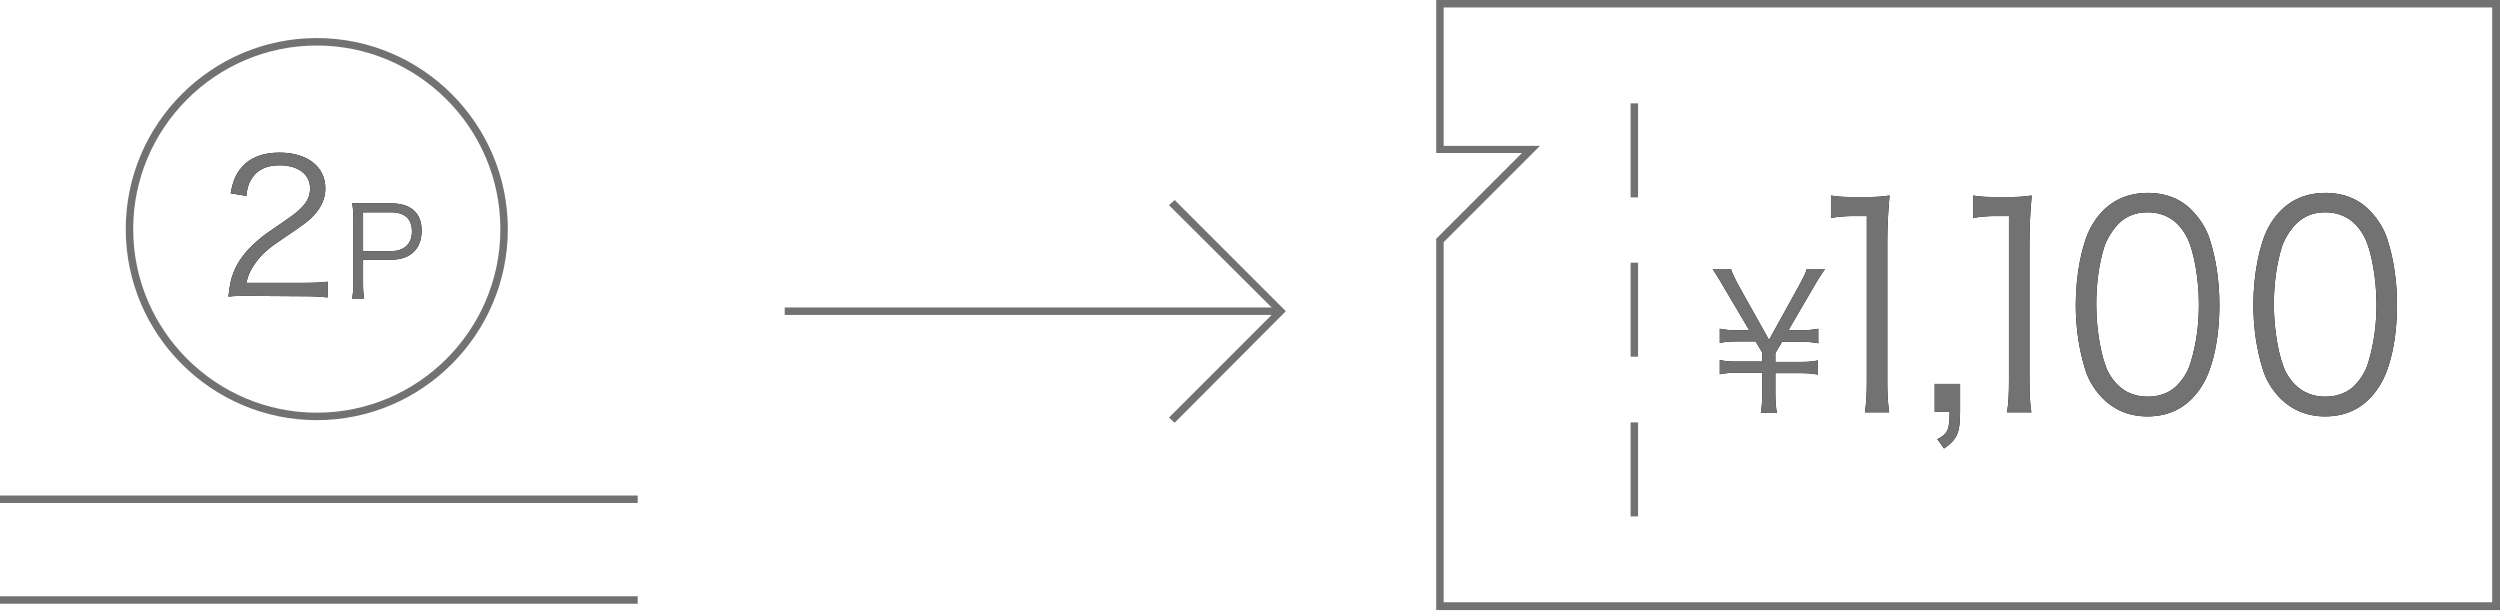
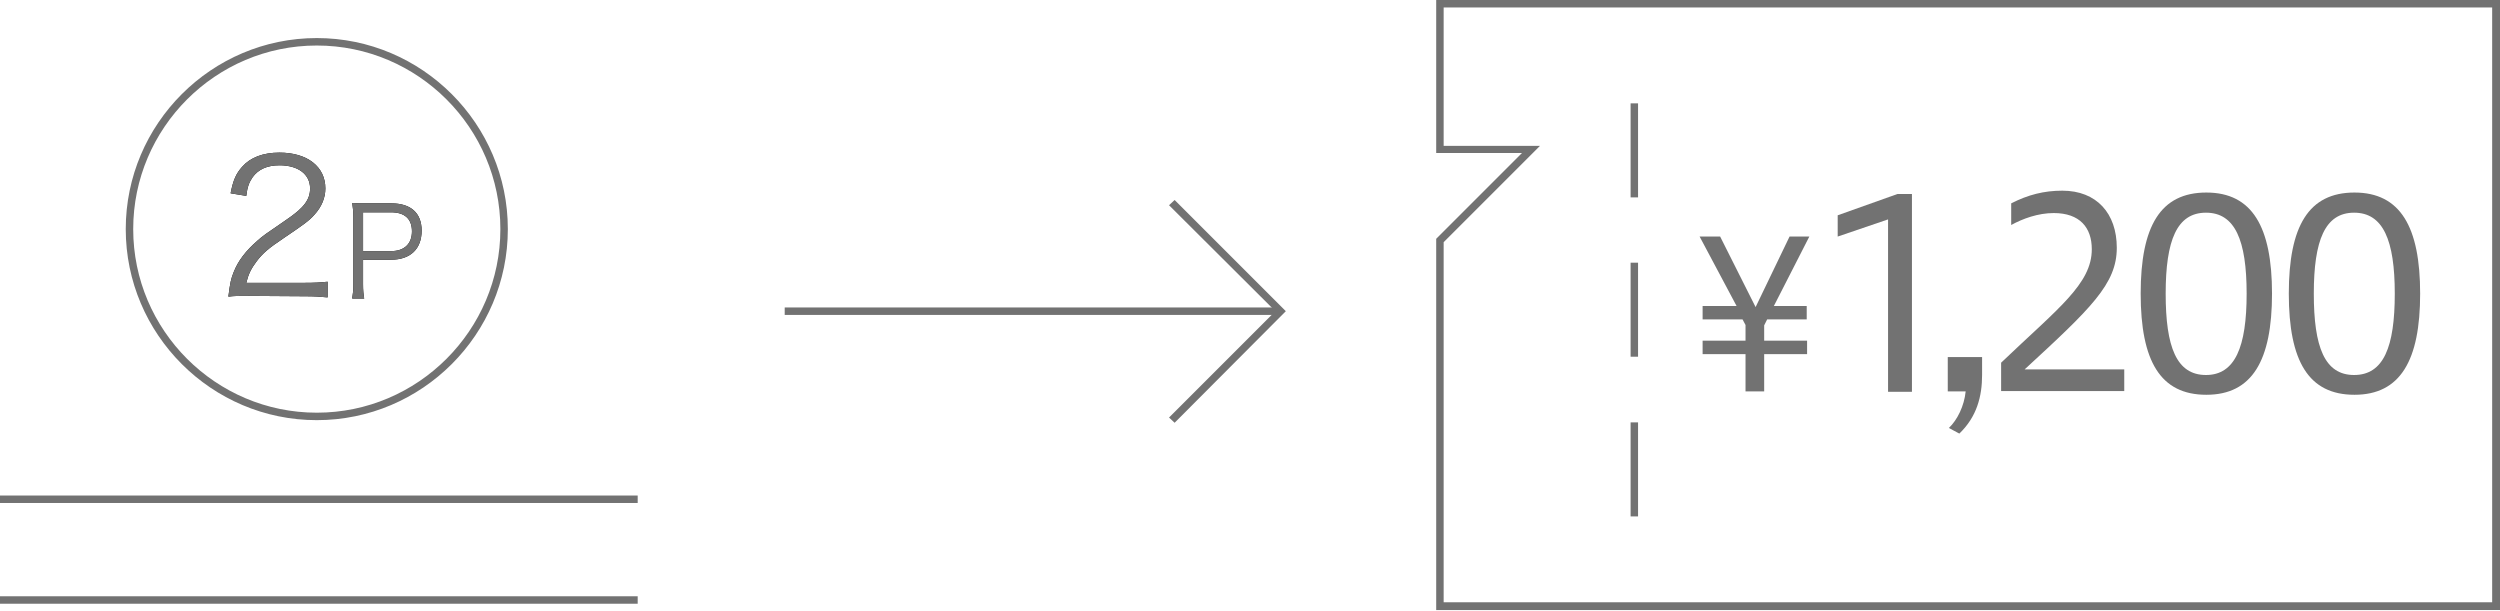
- <svg xmlns="http://www.w3.org/2000/svg" version="1.1" id="レイヤー_21" x="0px" y="0px" width="670px" height="163.5px" viewBox="0 0 670 163.5" style="enable-background:new 0 0 670 163.5;" xml:space="preserve">
+ <svg xmlns="http://www.w3.org/2000/svg" version="1.1" id="レイヤー_21" x="0px" y="0px" viewBox="0 0 670 163.5" style="enable-background:new 0 0 670 163.5;" xml:space="preserve">
  <style type="text/css">
	.st0{fill:#727272;}
</style>
  <g>
    <path class="st0" d="M670,163.5H384.9V64l23-23h-23V0H670V163.5z M386.9,161.4h281V2h-281v37.1h25.8l-25.8,25.8L386.9,161.4   L386.9,161.4z" />
    <rect x="437" y="113.2" class="st0" width="2" height="25.2" />
    <rect x="437" y="70.4" class="st0" width="2" height="25.2" />
    <rect x="437" y="27.7" class="st0" width="2" height="25.2" />
    <g>
      <g>
-         <path d="M471.9,110.6c0.3-1.8,0.4-3.4,0.4-5.7v-5h-6.7c-2,0-3.2,0.1-4.7,0.4v-3.8c1.5,0.3,2.7,0.4,4.7,0.4h6.7v-2.4l-1.8-3h-4.9     c-2,0-3.2,0.1-4.7,0.4v-3.8c1.5,0.3,2.7,0.4,4.7,0.4h3.2l-7.1-12c-1.3-2.3-2.1-3.4-2.7-4.4h4.9c0.4,1.2,0.8,2.1,2.2,4.7l8,14.3     l7.9-14.3c1.3-2.4,1.9-3.5,2.2-4.7h4.9c-0.6,0.9-1.6,2.3-2.8,4.4l-7,12h3.2c2,0,3.2-0.1,4.8-0.4V92c-1.5-0.3-2.8-0.4-4.8-0.4     h-4.9l-1.8,3V97h6.7c2,0,3.2-0.1,4.7-0.4v3.8c-1.5-0.3-2.8-0.4-4.7-0.4h-6.7v5c0,2.5,0.1,3.8,0.4,5.7L471.9,110.6L471.9,110.6z" />
-         <path d="M490.7,52.4c1.8,0.3,3.1,0.4,5.7,0.4h4.3c2.3,0,3.4-0.1,5.7-0.4c-0.4,4.6-0.6,8.5-0.6,12.6v36.9c0,3.6,0.1,5.8,0.5,8.6     h-6.5c0.4-2.7,0.5-5.1,0.5-8.6v-44h-3.7c-2.2,0-4,0.2-5.9,0.5V52.4z" />
-         <path d="M525.3,110.4c0,5.6-0.8,7.4-4.3,9.8l-1.8-2.5c2.8-1.4,3.3-2.6,3.3-7.3h-4v-7.5h6.8V110.4z" />
-         <path d="M528.8,52.4c1.8,0.3,3.1,0.4,5.7,0.4h4.3c2.3,0,3.4-0.1,5.7-0.4c-0.4,4.6-0.6,8.5-0.6,12.6v36.9c0,3.6,0.1,5.8,0.5,8.6     h-6.5c0.4-2.7,0.5-5.1,0.5-8.6v-44h-3.7c-2.2,0-4,0.2-5.9,0.5V52.4z" />
-         <path d="M563,106.2c-1.8-2-3.3-4.4-4.1-7c-1.7-5.3-2.6-11.3-2.6-17.5c0-8,1.6-16.2,4-20.7c3.3-6.1,8.5-9.3,15.3-9.3     c5.1,0,9.4,1.8,12.5,5.4c1.9,2.1,3.3,4.5,4.1,7c1.7,5.2,2.6,11.3,2.6,17.6c0,9.2-1.8,17.3-4.8,21.9c-3.4,5.3-8.2,8-14.5,8     C570.4,111.6,566.2,109.7,563,106.2z M567,60.8c-1.4,1.7-2.5,3.6-3.1,5.5c-1.4,4.6-2.1,9.8-2.1,15.3c0,7.1,1.4,14.5,3.2,18.1     c2.4,4.4,5.9,6.6,10.6,6.6c3.4,0,6.4-1.2,8.4-3.6c1.5-1.7,2.6-3.7,3.2-5.9c1.4-4.7,2.1-9.7,2.1-15.3c0-6.6-1.3-14.1-3.1-17.7     c-2.3-4.6-5.9-6.9-10.7-6.9C572,56.9,569.1,58.2,567,60.8z" />
-         <path d="M610.6,106.2c-1.8-2-3.3-4.4-4.1-7c-1.7-5.3-2.6-11.3-2.6-17.5c0-8,1.6-16.2,4-20.7c3.3-6.1,8.5-9.3,15.3-9.3     c5.1,0,9.4,1.8,12.5,5.4c1.9,2.1,3.3,4.5,4.1,7c1.7,5.2,2.6,11.3,2.6,17.6c0,9.2-1.8,17.3-4.8,21.9c-3.4,5.3-8.2,8-14.5,8     C618.1,111.6,613.8,109.7,610.6,106.2z M614.6,60.8c-1.4,1.7-2.5,3.6-3.1,5.5c-1.4,4.6-2.1,9.8-2.1,15.3c0,7.1,1.4,14.5,3.2,18.1     c2.4,4.4,5.9,6.6,10.6,6.6c3.4,0,6.4-1.2,8.4-3.6c1.5-1.7,2.6-3.7,3.2-5.9c1.4-4.7,2.1-9.7,2.1-15.3c0-6.6-1.3-14.1-3.1-17.7     c-2.3-4.6-5.9-6.9-10.7-6.9C619.6,56.9,616.8,58.2,614.6,60.8z" />
-       </g>
-       <g>
-         <path class="st0" d="M471.9,110.6c0.3-1.8,0.4-3.4,0.4-5.7v-5h-6.7c-2,0-3.2,0.1-4.7,0.4v-3.8c1.5,0.3,2.7,0.4,4.7,0.4h6.7v-2.4     l-1.8-3h-4.9c-2,0-3.2,0.1-4.7,0.4v-3.8c1.5,0.3,2.7,0.4,4.7,0.4h3.2l-7.1-12c-1.3-2.3-2.1-3.4-2.7-4.4h4.9     c0.4,1.2,0.8,2.1,2.2,4.7l8,14.3l7.9-14.3c1.3-2.4,1.9-3.5,2.2-4.7h4.9c-0.6,0.9-1.6,2.3-2.8,4.4l-7,12h3.2c2,0,3.2-0.1,4.8-0.4     V92c-1.5-0.3-2.8-0.4-4.8-0.4h-4.9l-1.8,3V97h6.7c2,0,3.2-0.1,4.7-0.4v3.8c-1.5-0.3-2.8-0.4-4.7-0.4h-6.7v5     c0,2.5,0.1,3.8,0.4,5.7L471.9,110.6L471.9,110.6z" />
-         <path class="st0" d="M490.7,52.4c1.8,0.3,3.1,0.4,5.7,0.4h4.3c2.3,0,3.4-0.1,5.7-0.4c-0.4,4.6-0.6,8.5-0.6,12.6v36.9     c0,3.6,0.1,5.8,0.5,8.6h-6.5c0.4-2.7,0.5-5.1,0.5-8.6v-44h-3.7c-2.2,0-4,0.2-5.9,0.5V52.4z" />
-         <path class="st0" d="M525.3,110.4c0,5.6-0.8,7.4-4.3,9.8l-1.8-2.5c2.8-1.4,3.3-2.6,3.3-7.3h-4v-7.5h6.8V110.4z" />
-         <path class="st0" d="M528.8,52.4c1.8,0.3,3.1,0.4,5.7,0.4h4.3c2.3,0,3.4-0.1,5.7-0.4c-0.4,4.6-0.6,8.5-0.6,12.6v36.9     c0,3.6,0.1,5.8,0.5,8.6h-6.5c0.4-2.7,0.5-5.1,0.5-8.6v-44h-3.7c-2.2,0-4,0.2-5.9,0.5V52.4z" />
-         <path class="st0" d="M563,106.2c-1.8-2-3.3-4.4-4.1-7c-1.7-5.3-2.6-11.3-2.6-17.5c0-8,1.6-16.2,4-20.7c3.3-6.1,8.5-9.3,15.3-9.3     c5.1,0,9.4,1.8,12.5,5.4c1.9,2.1,3.3,4.5,4.1,7c1.7,5.2,2.6,11.3,2.6,17.6c0,9.2-1.8,17.3-4.8,21.9c-3.4,5.3-8.2,8-14.5,8     C570.4,111.6,566.2,109.7,563,106.2z M567,60.8c-1.4,1.7-2.5,3.6-3.1,5.5c-1.4,4.6-2.1,9.8-2.1,15.3c0,7.1,1.4,14.5,3.2,18.1     c2.4,4.4,5.9,6.6,10.6,6.6c3.4,0,6.4-1.2,8.4-3.6c1.5-1.7,2.6-3.7,3.2-5.9c1.4-4.7,2.1-9.7,2.1-15.3c0-6.6-1.3-14.1-3.1-17.7     c-2.3-4.6-5.9-6.9-10.7-6.9C572,56.9,569.1,58.2,567,60.8z" />
-         <path class="st0" d="M610.6,106.2c-1.8-2-3.3-4.4-4.1-7c-1.7-5.3-2.6-11.3-2.6-17.5c0-8,1.6-16.2,4-20.7     c3.3-6.1,8.5-9.3,15.3-9.3c5.1,0,9.4,1.8,12.5,5.4c1.9,2.1,3.3,4.5,4.1,7c1.7,5.2,2.6,11.3,2.6,17.6c0,9.2-1.8,17.3-4.8,21.9     c-3.4,5.3-8.2,8-14.5,8C618.1,111.6,613.8,109.7,610.6,106.2z M614.6,60.8c-1.4,1.7-2.5,3.6-3.1,5.5c-1.4,4.6-2.1,9.8-2.1,15.3     c0,7.1,1.4,14.5,3.2,18.1c2.4,4.4,5.9,6.6,10.6,6.6c3.4,0,6.4-1.2,8.4-3.6c1.5-1.7,2.6-3.7,3.2-5.9c1.4-4.7,2.1-9.7,2.1-15.3     c0-6.6-1.3-14.1-3.1-17.7c-2.3-4.6-5.9-6.9-10.7-6.9C619.6,56.9,616.8,58.2,614.6,60.8z" />
-       </g>
-     </g>
-     <g>
-       <g>
        <path d="M66.7,79.3c-3.1,0-3.9,0-5.5,0.2c0.5-3.9,0.7-4.7,1.4-6.5c1.2-3.1,3.3-5.8,6.4-8.5c1.7-1.5,1.8-1.5,7.6-5.5     c4.9-3.3,6.5-5.5,6.5-8.5c0-3.8-3.2-6.2-8.2-6.2c-3.3,0-5.7,1.1-7.2,3.2c-0.9,1.3-1.4,2.5-1.7,5l-4.2-0.7     c0.7-3.6,1.5-5.3,3.1-7.1c2.2-2.5,5.6-3.8,10-3.8c7.5,0,12.3,3.8,12.3,9.6c0,2.5-1,4.9-2.9,7c-1.5,1.7-2.8,2.6-8.4,6.4     c-3.9,2.6-5.5,4-7.1,6.1c-1.5,2-2.2,3.4-2.8,5.8h15.8c2.5,0,4.2-0.1,6-0.3v4.2c-2-0.2-3.6-0.3-6.1-0.3L66.7,79.3L66.7,79.3z" />
-         <path d="M94.4,79.9c0.2-1.2,0.3-2.2,0.3-3.7v-18c0-1.4-0.1-2.4-0.3-3.8c1.2,0.1,2.1,0.1,3.7,0.1h6.8c5.2,0,8.1,2.6,8.1,7.3     c0,4.9-3,7.8-8.2,7.8h-7.5v6.6c0,1.6,0.1,2.6,0.3,3.8h-3.2V79.9z M104.8,67.3c3.5,0,5.6-1.9,5.6-5.3c0-3.3-1.9-5.1-5.6-5.1h-7.5     v10.4H104.8z" />
+         <path d="M94.4,79.9c0.2-1.2,0.3-2.2,0.3-3.7v-18c0-1.4-0.1-2.4-0.3-3.8c1.2,0.1,2.1,0.1,3.7,0.1h6.8c5.2,0,8.1,2.6,8.1,7.3     c0,4.9-3,7.8-8.2,7.8h-7.5v6.6c0,1.6,0.1,2.6,0.3,3.8h-3.2C94.4,80,94.4,79.9,94.4,79.9z M104.8,67.3c3.5,0,5.6-1.9,5.6-5.3     c0-3.3-1.9-5.1-5.6-5.1h-7.5v10.4H104.8z" />
      </g>
      <g>
        <path class="st0" d="M66.7,79.3c-3.1,0-3.9,0-5.5,0.2c0.5-3.9,0.7-4.7,1.4-6.5c1.2-3.1,3.3-5.8,6.4-8.5c1.7-1.5,1.8-1.5,7.6-5.5     c4.9-3.3,6.5-5.5,6.5-8.5c0-3.8-3.2-6.2-8.2-6.2c-3.3,0-5.7,1.1-7.2,3.2c-0.9,1.3-1.4,2.5-1.7,5l-4.2-0.7     c0.7-3.6,1.5-5.3,3.1-7.1c2.2-2.5,5.6-3.8,10-3.8c7.5,0,12.3,3.8,12.3,9.6c0,2.5-1,4.9-2.9,7c-1.5,1.7-2.8,2.6-8.4,6.4     c-3.9,2.6-5.5,4-7.1,6.1c-1.5,2-2.2,3.4-2.8,5.8h15.8c2.5,0,4.2-0.1,6-0.3v4.2c-2-0.2-3.6-0.3-6.1-0.3L66.7,79.3L66.7,79.3z" />
-         <path class="st0" d="M94.4,79.9c0.2-1.2,0.3-2.2,0.3-3.7v-18c0-1.4-0.1-2.4-0.3-3.8c1.2,0.1,2.1,0.1,3.7,0.1h6.8     c5.2,0,8.1,2.6,8.1,7.3c0,4.9-3,7.8-8.2,7.8h-7.5v6.6c0,1.6,0.1,2.6,0.3,3.8h-3.2V79.9z M104.8,67.3c3.5,0,5.6-1.9,5.6-5.3     c0-3.3-1.9-5.1-5.6-5.1h-7.5v10.4H104.8z" />
+         <path class="st0" d="M94.4,79.9c0.2-1.2,0.3-2.2,0.3-3.7v-18c0-1.4-0.1-2.4-0.3-3.8c1.2,0.1,2.1,0.1,3.7,0.1h6.8     c5.2,0,8.1,2.6,8.1,7.3c0,4.9-3,7.8-8.2,7.8h-7.5v6.6c0,1.6,0.1,2.6,0.3,3.8h-3.2C94.4,80,94.4,79.9,94.4,79.9z M104.8,67.3     c3.5,0,5.6-1.9,5.6-5.3c0-3.3-1.9-5.1-5.6-5.1h-7.5v10.4H104.8z" />
      </g>
    </g>
    <path class="st0" d="M84.9,112.6c-28.2,0-51.2-23-51.2-51.2s23-51.2,51.2-51.2s51.2,23,51.2,51.2S113.1,112.6,84.9,112.6z    M84.9,12.2c-27.1,0-49.2,22.1-49.2,49.2s22.1,49.2,49.2,49.2s49.2-22.1,49.2-49.2S112,12.2,84.9,12.2z" />
    <rect y="132.8" class="st0" width="170.9" height="2" />
    <rect y="159.8" class="st0" width="170.9" height="2" />
    <g>
      <rect x="210.3" y="82.4" class="st0" width="132.9" height="2" />
      <polygon class="st0" points="314.8,113.3 313.3,111.9 341.8,83.4 313.3,55 314.8,53.6 344.6,83.4   " />
    </g>
  </g>
+   <g>
+     <path class="st0" d="M467.8,104.9v-10h-11.5v-3.6h11.5v-4.2l-0.8-1.5h-10.7V82h9.1l-9.9-18.6h5.5l9.5,18.9l9.1-18.9h5.3L475.4,82   h8.8v3.6h-10.6l-0.8,1.6v4.1h11.5v3.6h-11.5v10H467.8z" />
+     <path class="st0" d="M506,104.9V58.8l-13.5,4.6v-5.7l16-5.7h3.9v53H506z" />
+     <path class="st0" d="M522.3,114.7c2.3-2.2,4.1-5.9,4.5-9.8H522v-9.2h9.2v4.8c0,5.7-1.4,11.2-6.1,15.7L522.3,114.7z" />
+     <path class="st0" d="M536.3,104.9v-7.7c15.3-14.6,24.3-21.1,24.3-30.4c0-5.8-3.2-9.7-10.2-9.7c-4.2,0-8.3,1.5-11.4,3.2v-5.8   c4.5-2.3,8.8-3.4,13.7-3.4c9.2,0,14.6,6.1,14.6,15.3c0,9.7-6.9,16.2-24.7,32.6h26.7v5.8H536.3z" />
+     <path class="st0" d="M573.7,78.7c0-18.1,5.3-27.1,17.6-27.1s17.6,9.2,17.6,27.1c0,17.9-5.3,27.1-17.6,27.1S573.7,96.8,573.7,78.7z    M602.1,78.7c0-14.3-3.1-21.7-10.9-21.7c-7.8,0-10.8,7.4-10.8,21.7c0,14.3,2.9,21.8,10.8,21.8C599,100.5,602.1,93,602.1,78.7z" />
+     <path class="st0" d="M613.4,78.7c0-18.1,5.3-27.1,17.6-27.1s17.6,9.2,17.6,27.1c0,17.9-5.3,27.1-17.6,27.1S613.4,96.8,613.4,78.7z    M641.8,78.7c0-14.3-3.1-21.7-10.9-21.7c-7.8,0-10.8,7.4-10.8,21.7c0,14.3,2.9,21.8,10.8,21.8C638.8,100.5,641.8,93,641.8,78.7z" />
+   </g>
</svg>
